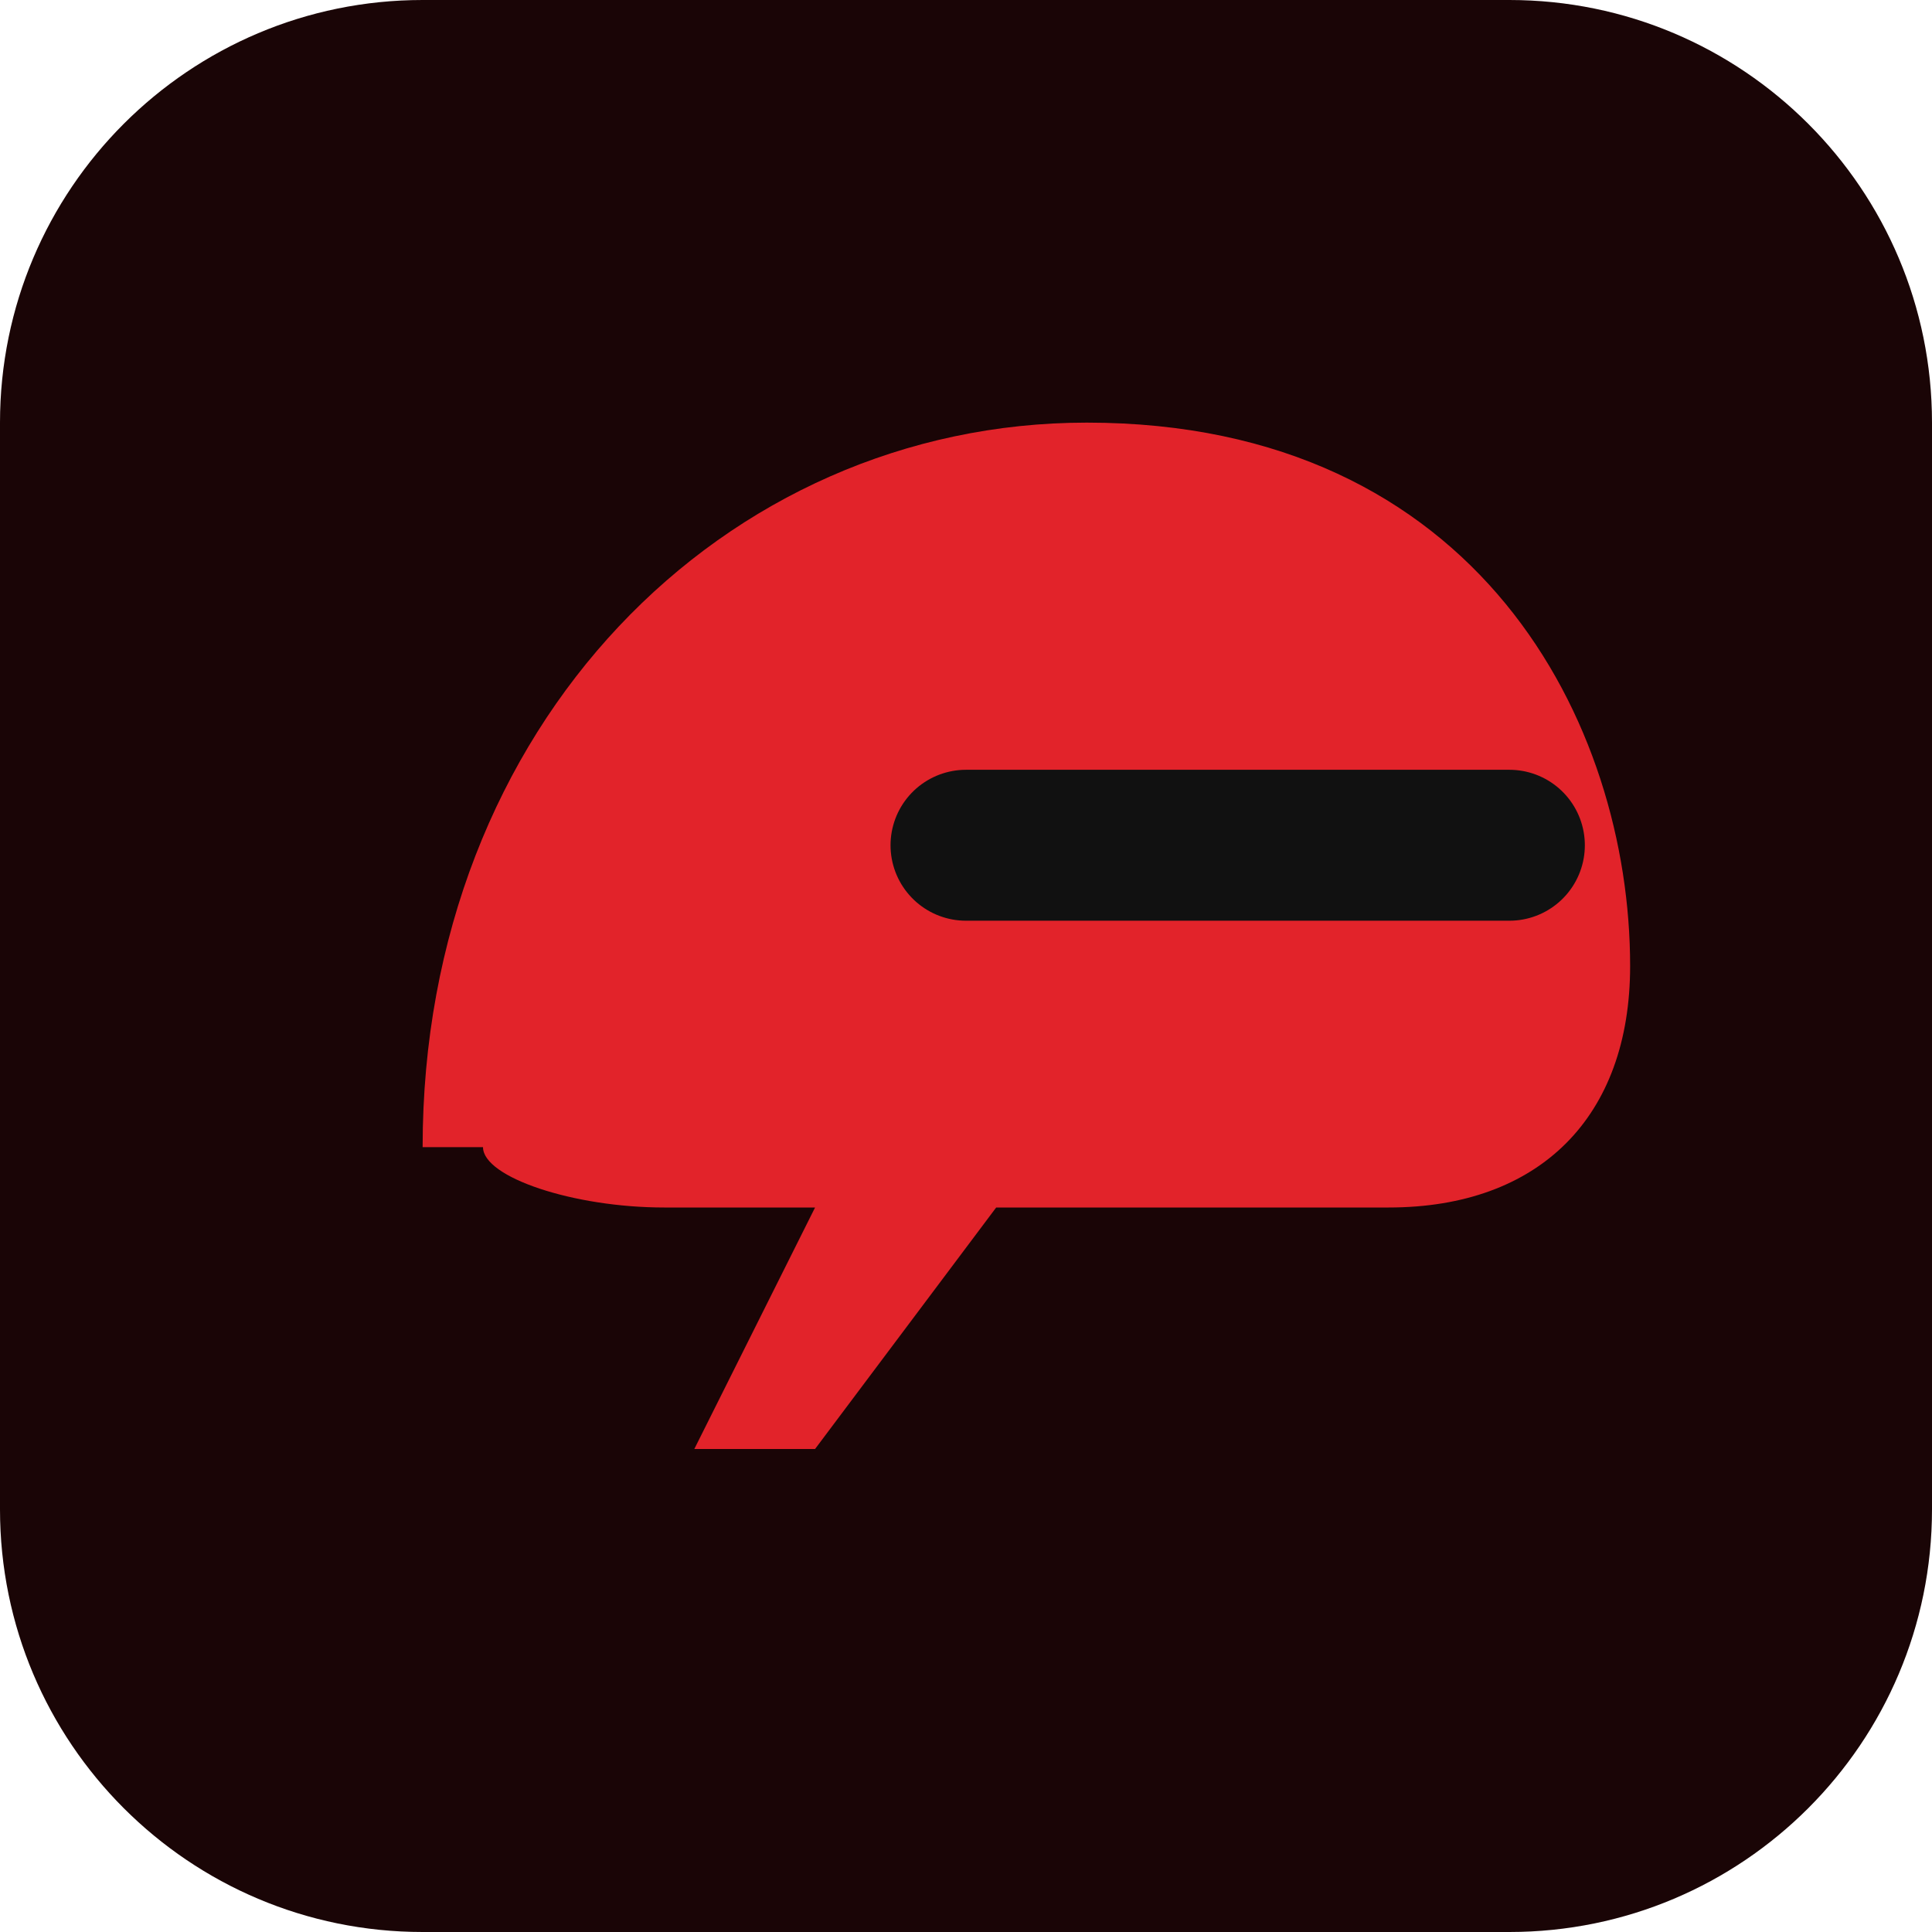
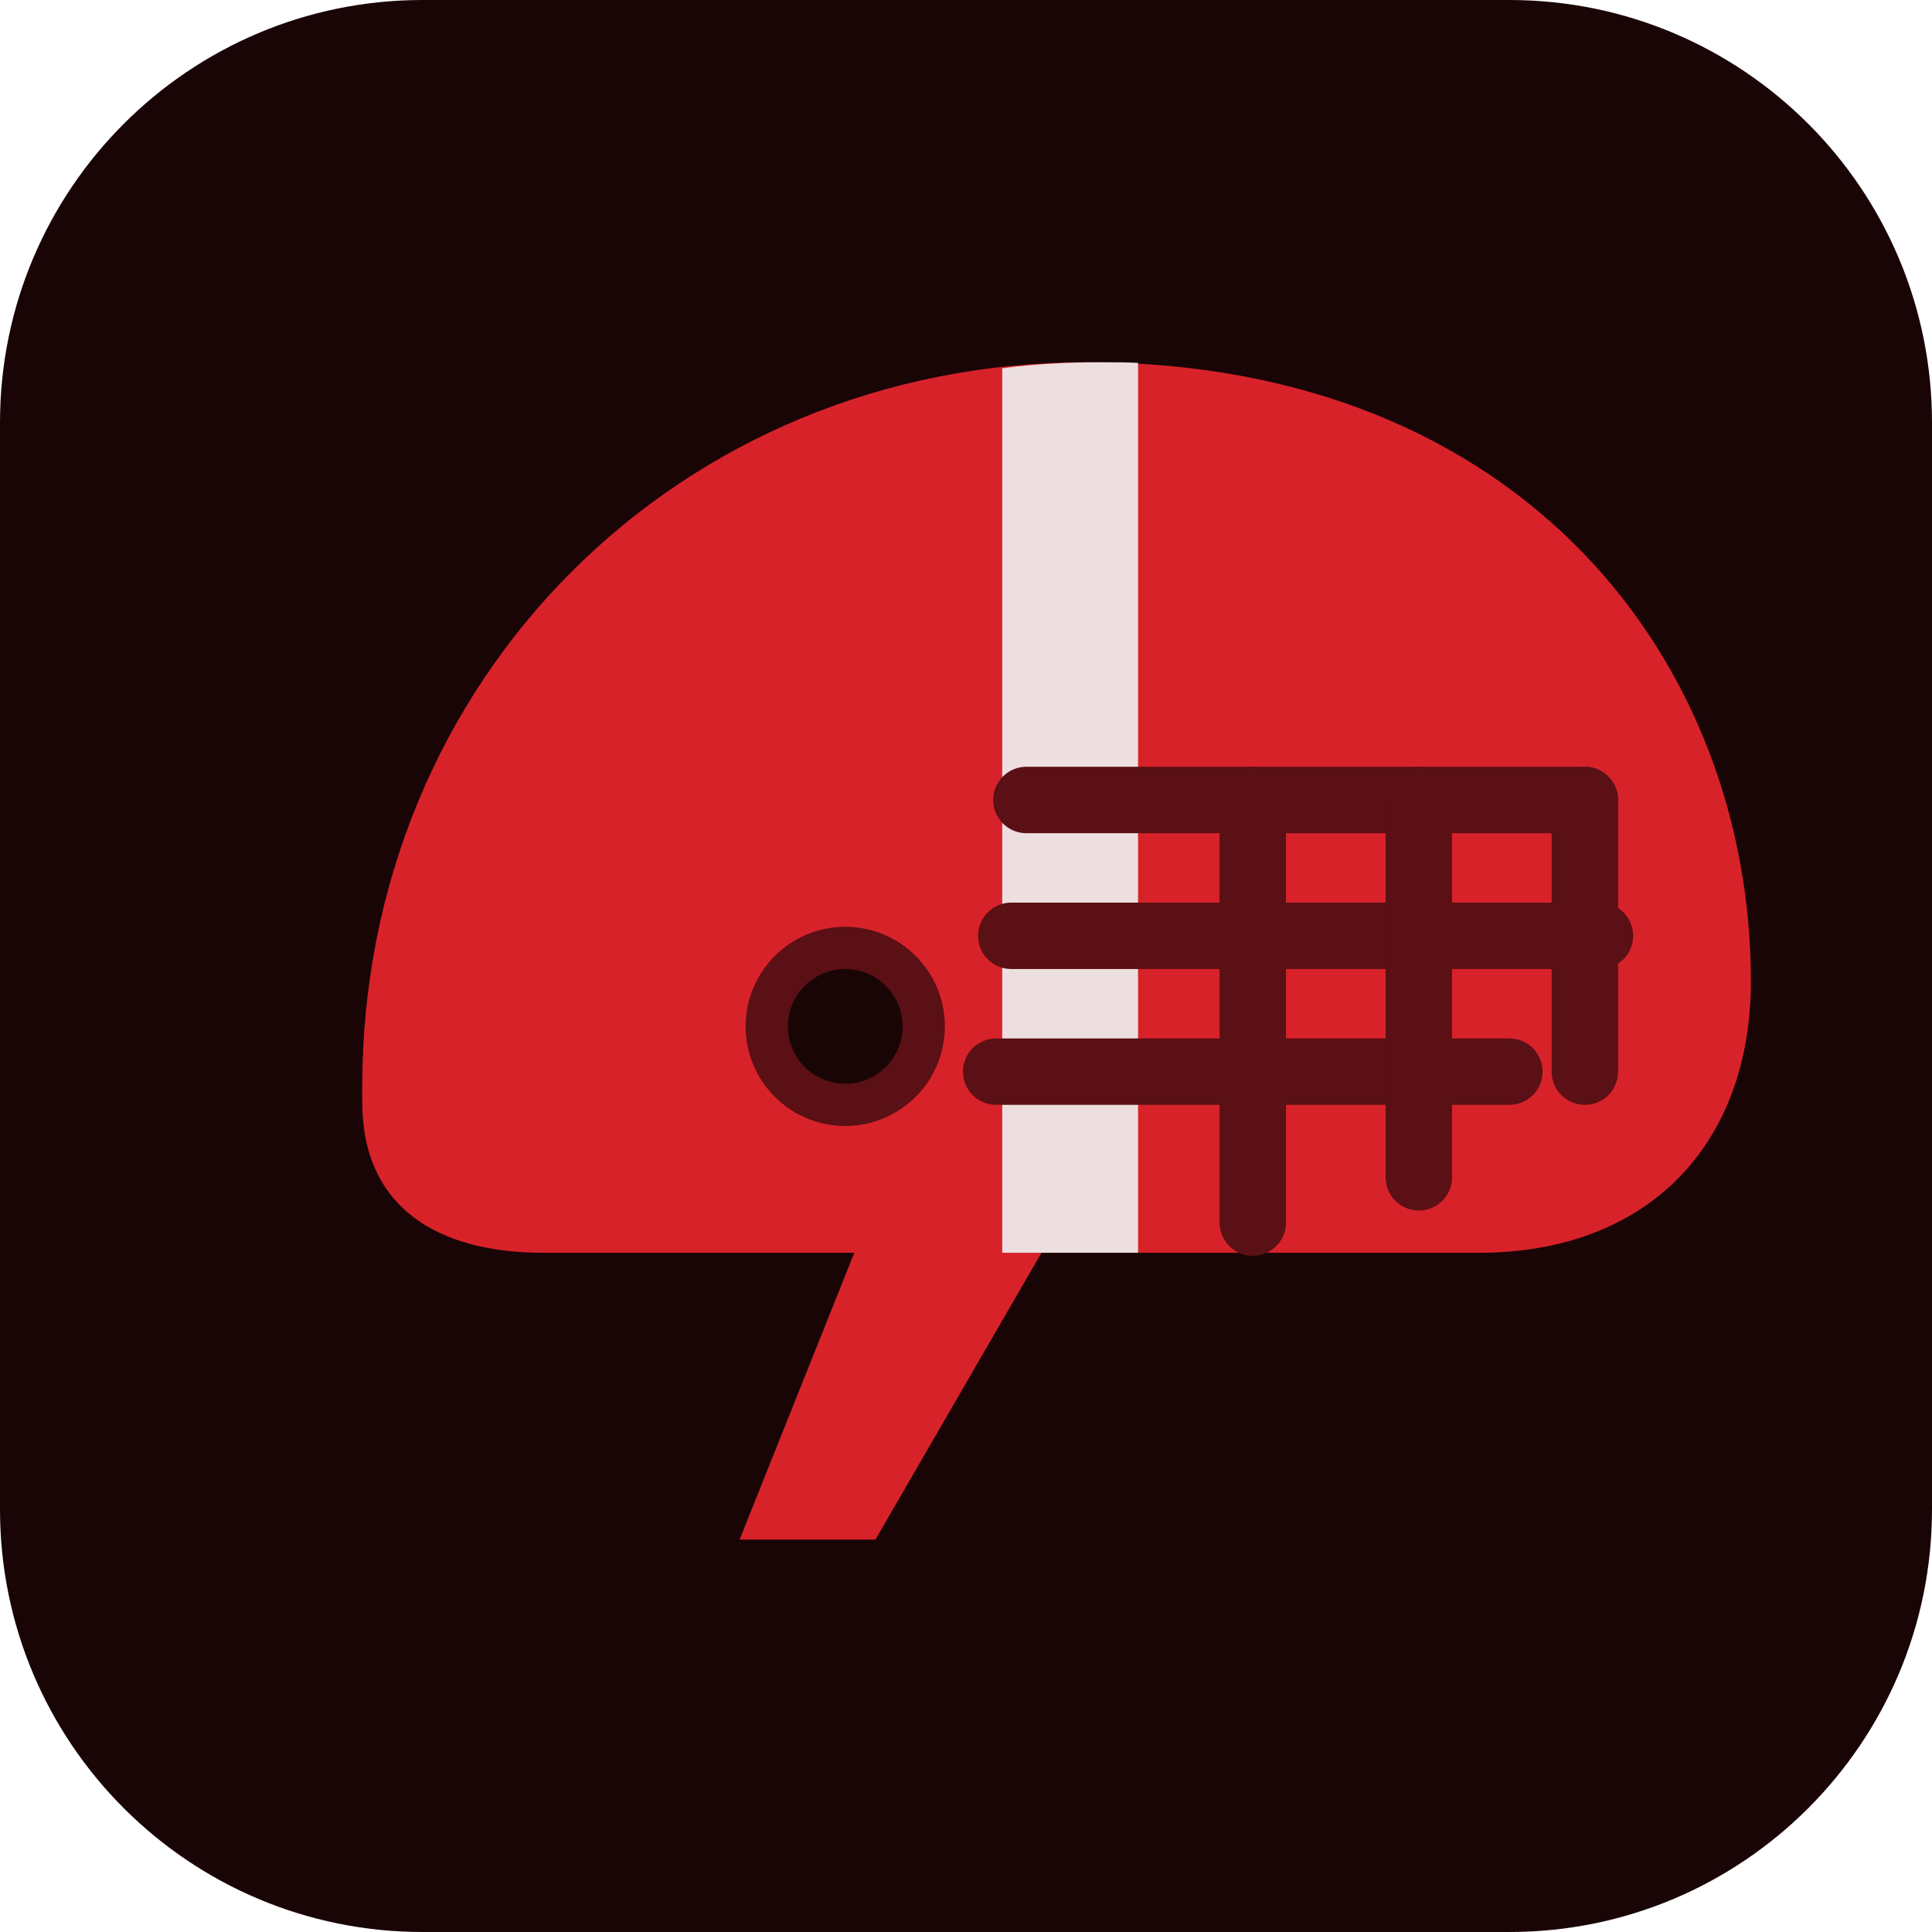
<svg xmlns="http://www.w3.org/2000/svg" viewBox="0 0 64 64" fill="none">
  <rect width="64" height="64" rx="14" fill="#1a0506" />
-   <g fill="#e2232a">
-     <path d="M14 38c0-14 10-24 22-24 13 0 18 10 18 18 0 5-3 8-8 8H33l-6 8h-4l4-8h-5c-3 0-6-1-6-2z" />
-     <path fill="none" d="M32 28h18" stroke="#111" stroke-width="5" stroke-linecap="round" />
+   <path fill="#d8222a" d="M12 36c0-13.5 10.5-24 24-24 14.5 0 22 10 22 20.5 0 5.5-3.5 9-9 9H34.5l-5.5 9.5h-4.5l3.8-9.5H18c-3.5 0-6-1.5-6-5z" />
+   <path fill="#efefef" d="M33.2 12.2c1.1-.15 2.2-.2 3.3-.2.4 0 .8 0 1.2.02V41.5h-4.5V12.2z" opacity="0.92" />
+   <g stroke="#5a1014" stroke-width="2.2" stroke-linecap="round" fill="none">
+     <path d="M34 26.5h18.5" />
+     <path d="M33.5 31h19.5" />
+     <path d="M33 35.5h17" />
+     <path d="M52.5 26.5v9" />
+     <path d="M47 26.5v12.5" />
+     <path d="M41.5 26.5v14" />
  </g>
+   <circle cx="28" cy="34" r="2.6" fill="#1a0506" stroke="#5a1014" stroke-width="1.4" />
</svg>
